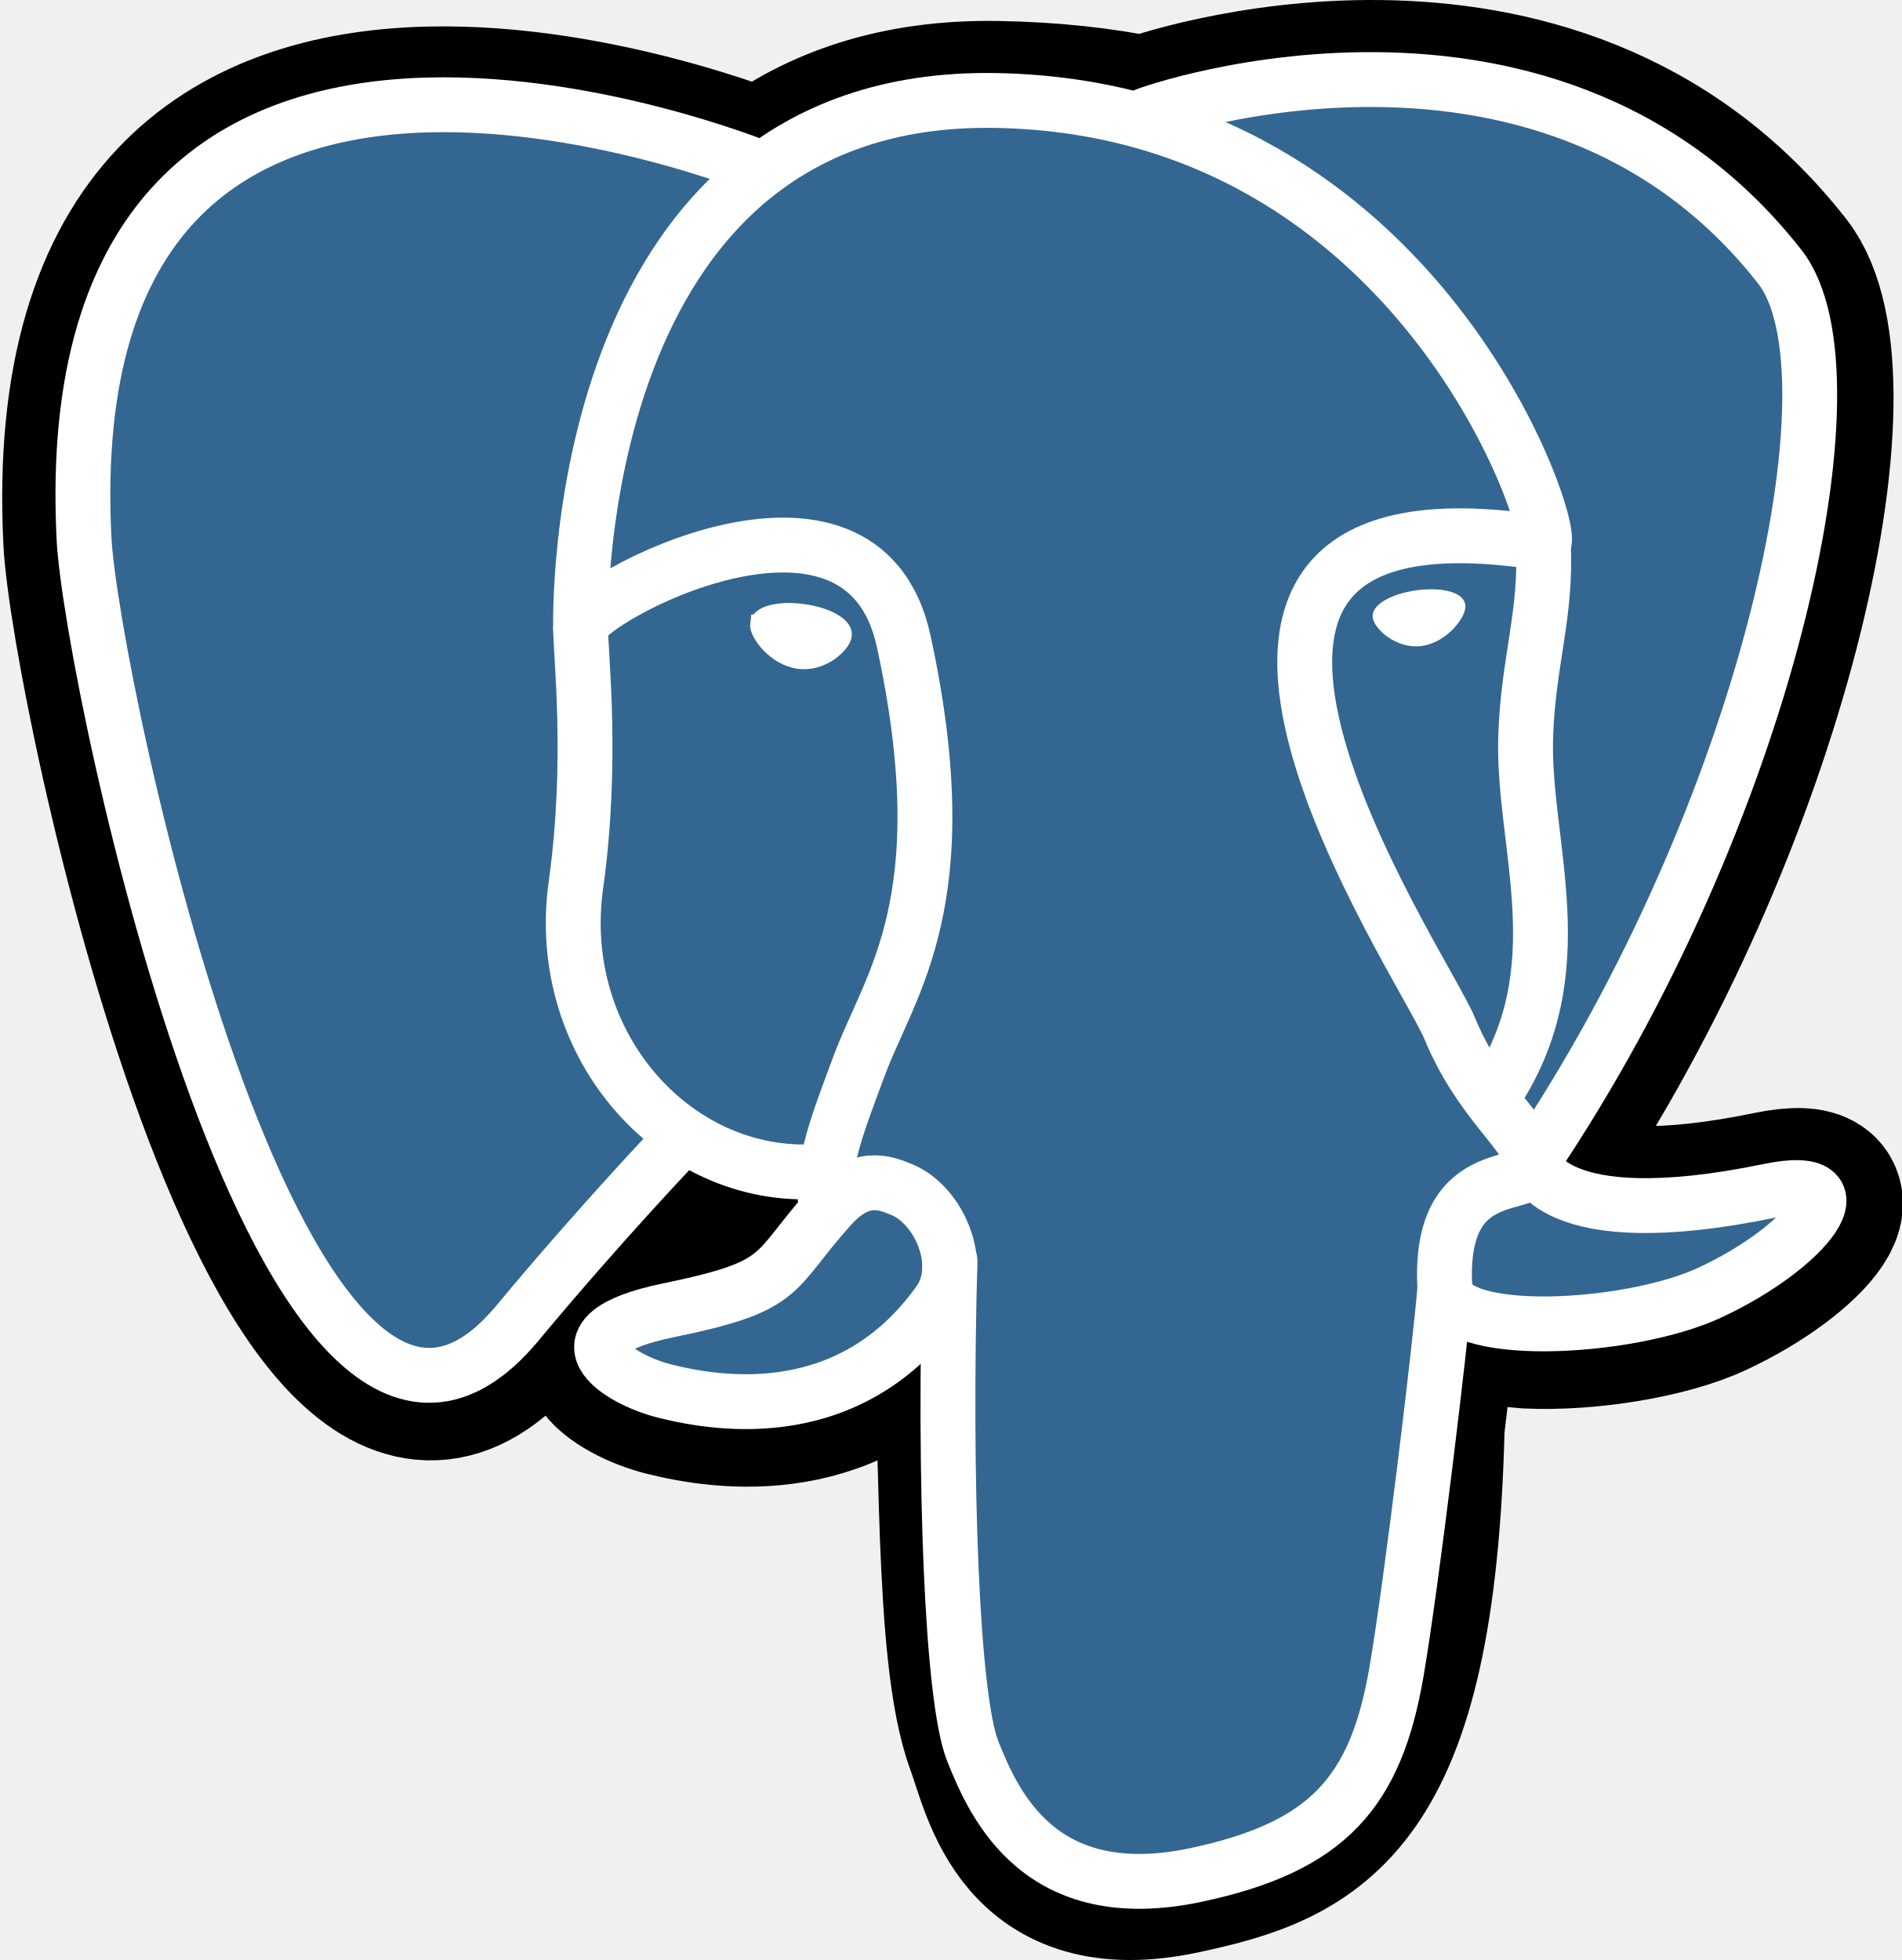
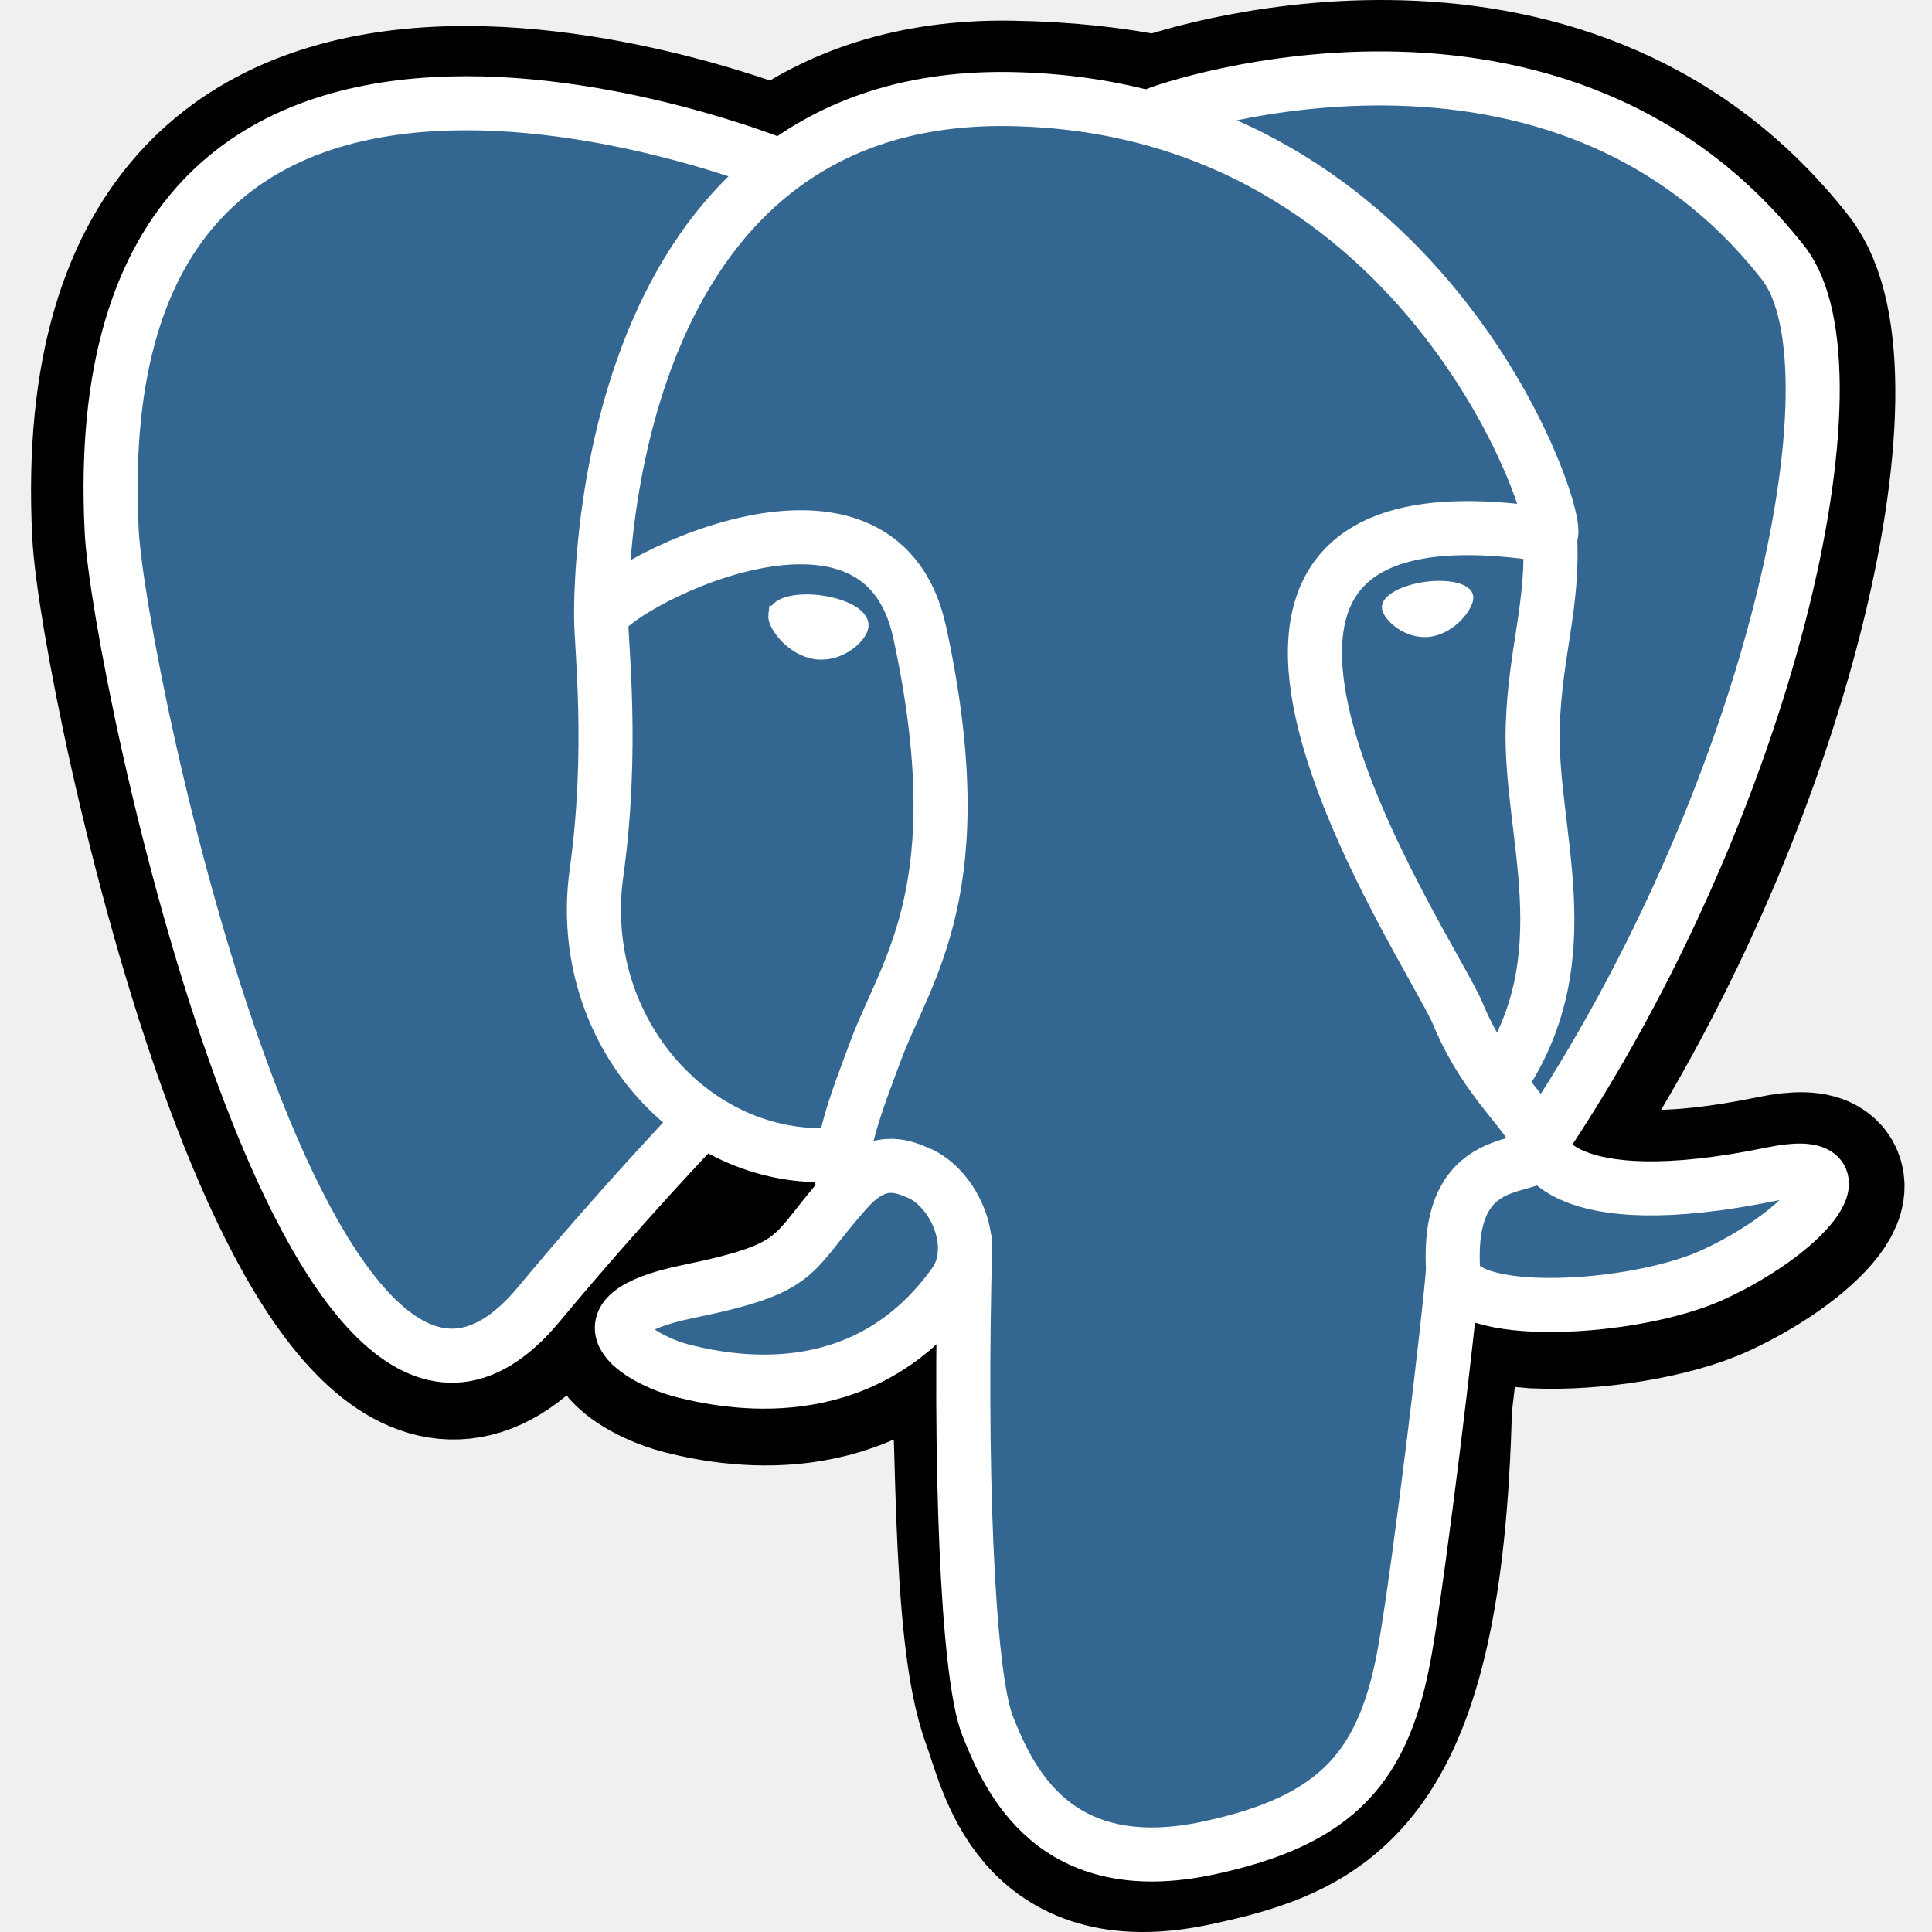
- <svg xmlns="http://www.w3.org/2000/svg" width="432.071pt" height="445.383pt" viewBox="0 0 432.071 445.383" xml:space="preserve">
+ <svg xmlns="http://www.w3.org/2000/svg" viewBox="-6.656 0 445.383 445.383" xml:space="preserve">
  <g id="orginal" style="fill-rule:nonzero;clip-rule:nonzero;stroke:#000000;stroke-miterlimit:4;">
	</g>
  <g id="Layer_x0020_3" style="fill-rule:nonzero;clip-rule:nonzero;fill:none;stroke:#FFFFFF;stroke-width:12.465;stroke-linecap:round;stroke-linejoin:round;stroke-miterlimit:4;">
    <path style="fill:#000000;stroke:#000000;stroke-width:37.395;stroke-linecap:butt;stroke-linejoin:miter;" d="M323.205,324.227c2.833-23.601,1.984-27.062,19.563-23.239l4.463,0.392c13.517,0.615,31.199-2.174,41.587-7c22.362-10.376,35.622-27.7,13.572-23.148c-50.297,10.376-53.755-6.655-53.755-6.655c53.111-78.803,75.313-178.836,56.149-203.322    C352.514-5.534,262.036,26.049,260.522,26.869l-0.482,0.089c-9.938-2.062-21.06-3.294-33.554-3.496c-22.761-0.374-40.032,5.967-53.133,15.904c0,0-161.408-66.498-153.899,83.628c1.597,31.936,45.777,241.655,98.47,178.31    c19.259-23.163,37.871-42.748,37.871-42.748c9.242,6.14,20.307,9.272,31.912,8.147l0.897-0.765c-0.281,2.876-0.157,5.689,0.359,9.019c-13.572,15.167-9.584,17.83-36.723,23.416c-27.457,5.659-11.326,15.734-0.797,18.367c12.768,3.193,42.305,7.716,62.268-20.224    l-0.795,3.188c5.325,4.26,4.965,30.619,5.72,49.452c0.756,18.834,2.017,36.409,5.856,46.771c3.839,10.36,8.369,37.05,44.036,29.406c29.809-6.388,52.6-15.582,54.677-101.107" />
    <path style="fill:#336791;stroke:none;" d="M402.395,271.23c-50.302,10.376-53.76-6.655-53.76-6.655c53.111-78.808,75.313-178.843,56.153-203.326c-52.27-66.785-142.752-35.2-144.262-34.38l-0.486,0.087c-9.938-2.063-21.06-3.292-33.56-3.496c-22.761-0.373-40.026,5.967-53.127,15.902    c0,0-161.411-66.495-153.904,83.63c1.597,31.938,45.776,241.657,98.471,178.312c19.26-23.163,37.869-42.748,37.869-42.748c9.243,6.14,20.308,9.272,31.908,8.147l0.901-0.765c-0.28,2.876-0.152,5.689,0.361,9.019c-13.575,15.167-9.586,17.83-36.723,23.416    c-27.459,5.659-11.328,15.734-0.796,18.367c12.768,3.193,42.307,7.716,62.266-20.224l-0.796,3.188c5.319,4.26,9.054,27.711,8.428,48.969c-0.626,21.259-1.044,35.854,3.147,47.254c4.191,11.4,8.368,37.05,44.042,29.406c29.809-6.388,45.256-22.942,47.405-50.555    c1.525-19.631,4.976-16.729,5.194-34.28l2.768-8.309c3.192-26.611,0.507-35.196,18.872-31.203l4.463,0.392c13.517,0.615,31.208-2.174,41.591-7c22.358-10.376,35.618-27.7,13.573-23.148z" />
    <path d="M215.866,286.484c-1.385,49.516,0.348,99.377,5.193,111.495c4.848,12.118,15.223,35.688,50.9,28.045c29.806-6.39,40.651-18.756,45.357-46.051c3.466-20.082,10.148-75.854,11.005-87.281" />
    <path d="M173.104,38.256c0,0-161.521-66.016-154.012,84.109c1.597,31.938,45.779,241.664,98.473,178.316c19.256-23.166,36.671-41.335,36.671-41.335" />
    <path d="M260.349,26.207c-5.591,1.753,89.848-34.889,144.087,34.417c19.159,24.484-3.043,124.519-56.153,203.329" />
    <path style="stroke-linejoin:bevel;" d="M348.282,263.953c0,0,3.461,17.036,53.764,6.653c22.04-4.552,8.776,12.774-13.577,23.155c-18.345,8.514-59.474,10.696-60.146-1.069c-1.729-30.355,21.647-21.133,19.96-28.739c-1.525-6.85-11.979-13.573-18.894-30.338    c-6.037-14.633-82.796-126.849,21.287-110.183c3.813-0.789-27.146-99.002-124.553-100.599c-97.385-1.597-94.19,119.762-94.19,119.762" />
    <path d="M188.604,274.334c-13.577,15.166-9.584,17.829-36.723,23.417c-27.459,5.66-11.326,15.733-0.797,18.365c12.768,3.195,42.307,7.718,62.266-20.229c6.078-8.509-0.036-22.086-8.385-25.547c-4.034-1.671-9.428-3.765-16.361,3.994z" />
    <path d="M187.715,274.069c-1.368-8.917,2.93-19.528,7.536-31.942c6.922-18.626,22.893-37.255,10.117-96.339c-9.523-44.029-73.396-9.163-73.436-3.193c-0.039,5.968,2.889,30.26-1.067,58.548c-5.162,36.913,23.488,68.132,56.479,64.938" />
    <path style="fill:#FFFFFF;stroke-width:4.155;stroke-linecap:butt;stroke-linejoin:miter;" d="M172.517,141.7c-0.288,2.039,3.733,7.48,8.976,8.207c5.234,0.73,9.714-3.522,9.998-5.559c0.284-2.039-3.732-4.285-8.977-5.015c-5.237-0.731-9.719,0.333-9.996,2.367z" />
    <path style="fill:#FFFFFF;stroke-width:2.078;stroke-linecap:butt;stroke-linejoin:miter;" d="M331.941,137.543c0.284,2.039-3.732,7.48-8.976,8.207c-5.238,0.73-9.718-3.522-10.005-5.559c-0.277-2.039,3.74-4.285,8.979-5.015c5.239-0.73,9.718,0.333,10.002,2.368z" />
    <path d="M350.676,123.432c0.863,15.994-3.445,26.888-3.988,43.914c-0.804,24.748,11.799,53.074-7.191,81.435" />
    <path style="stroke-width:3;" d="M0,60.232" />
  </g>
</svg>
